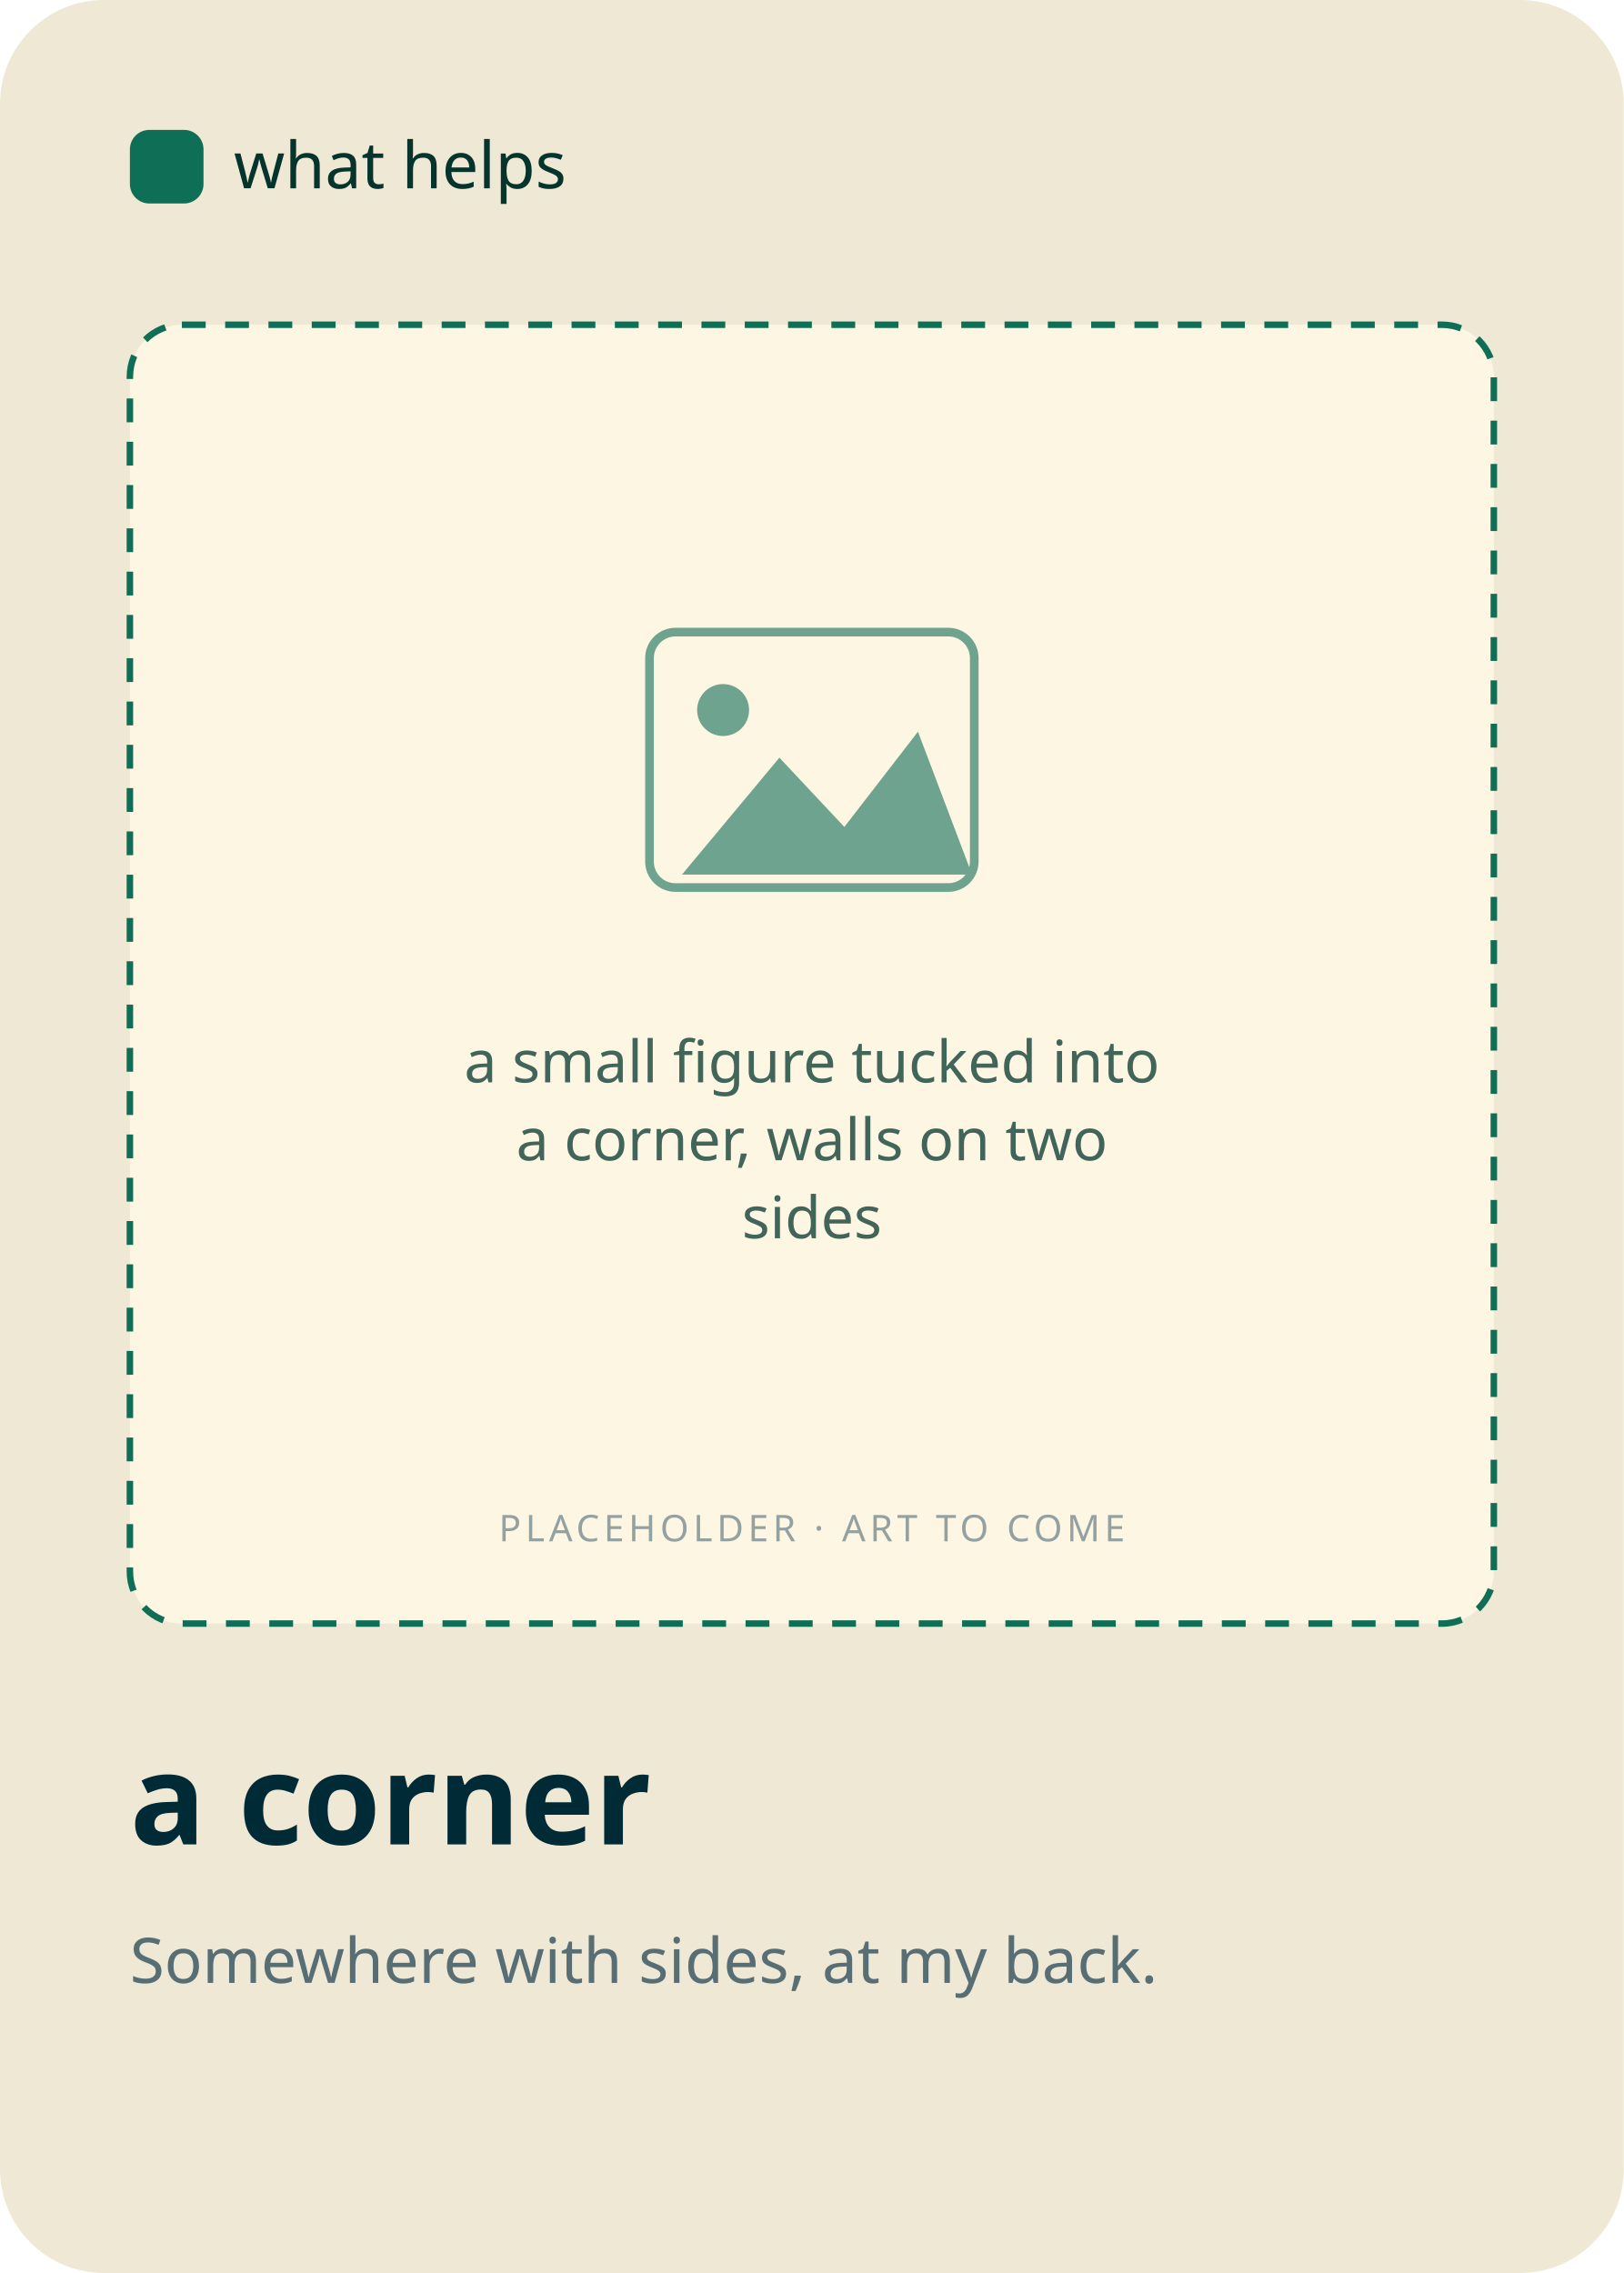
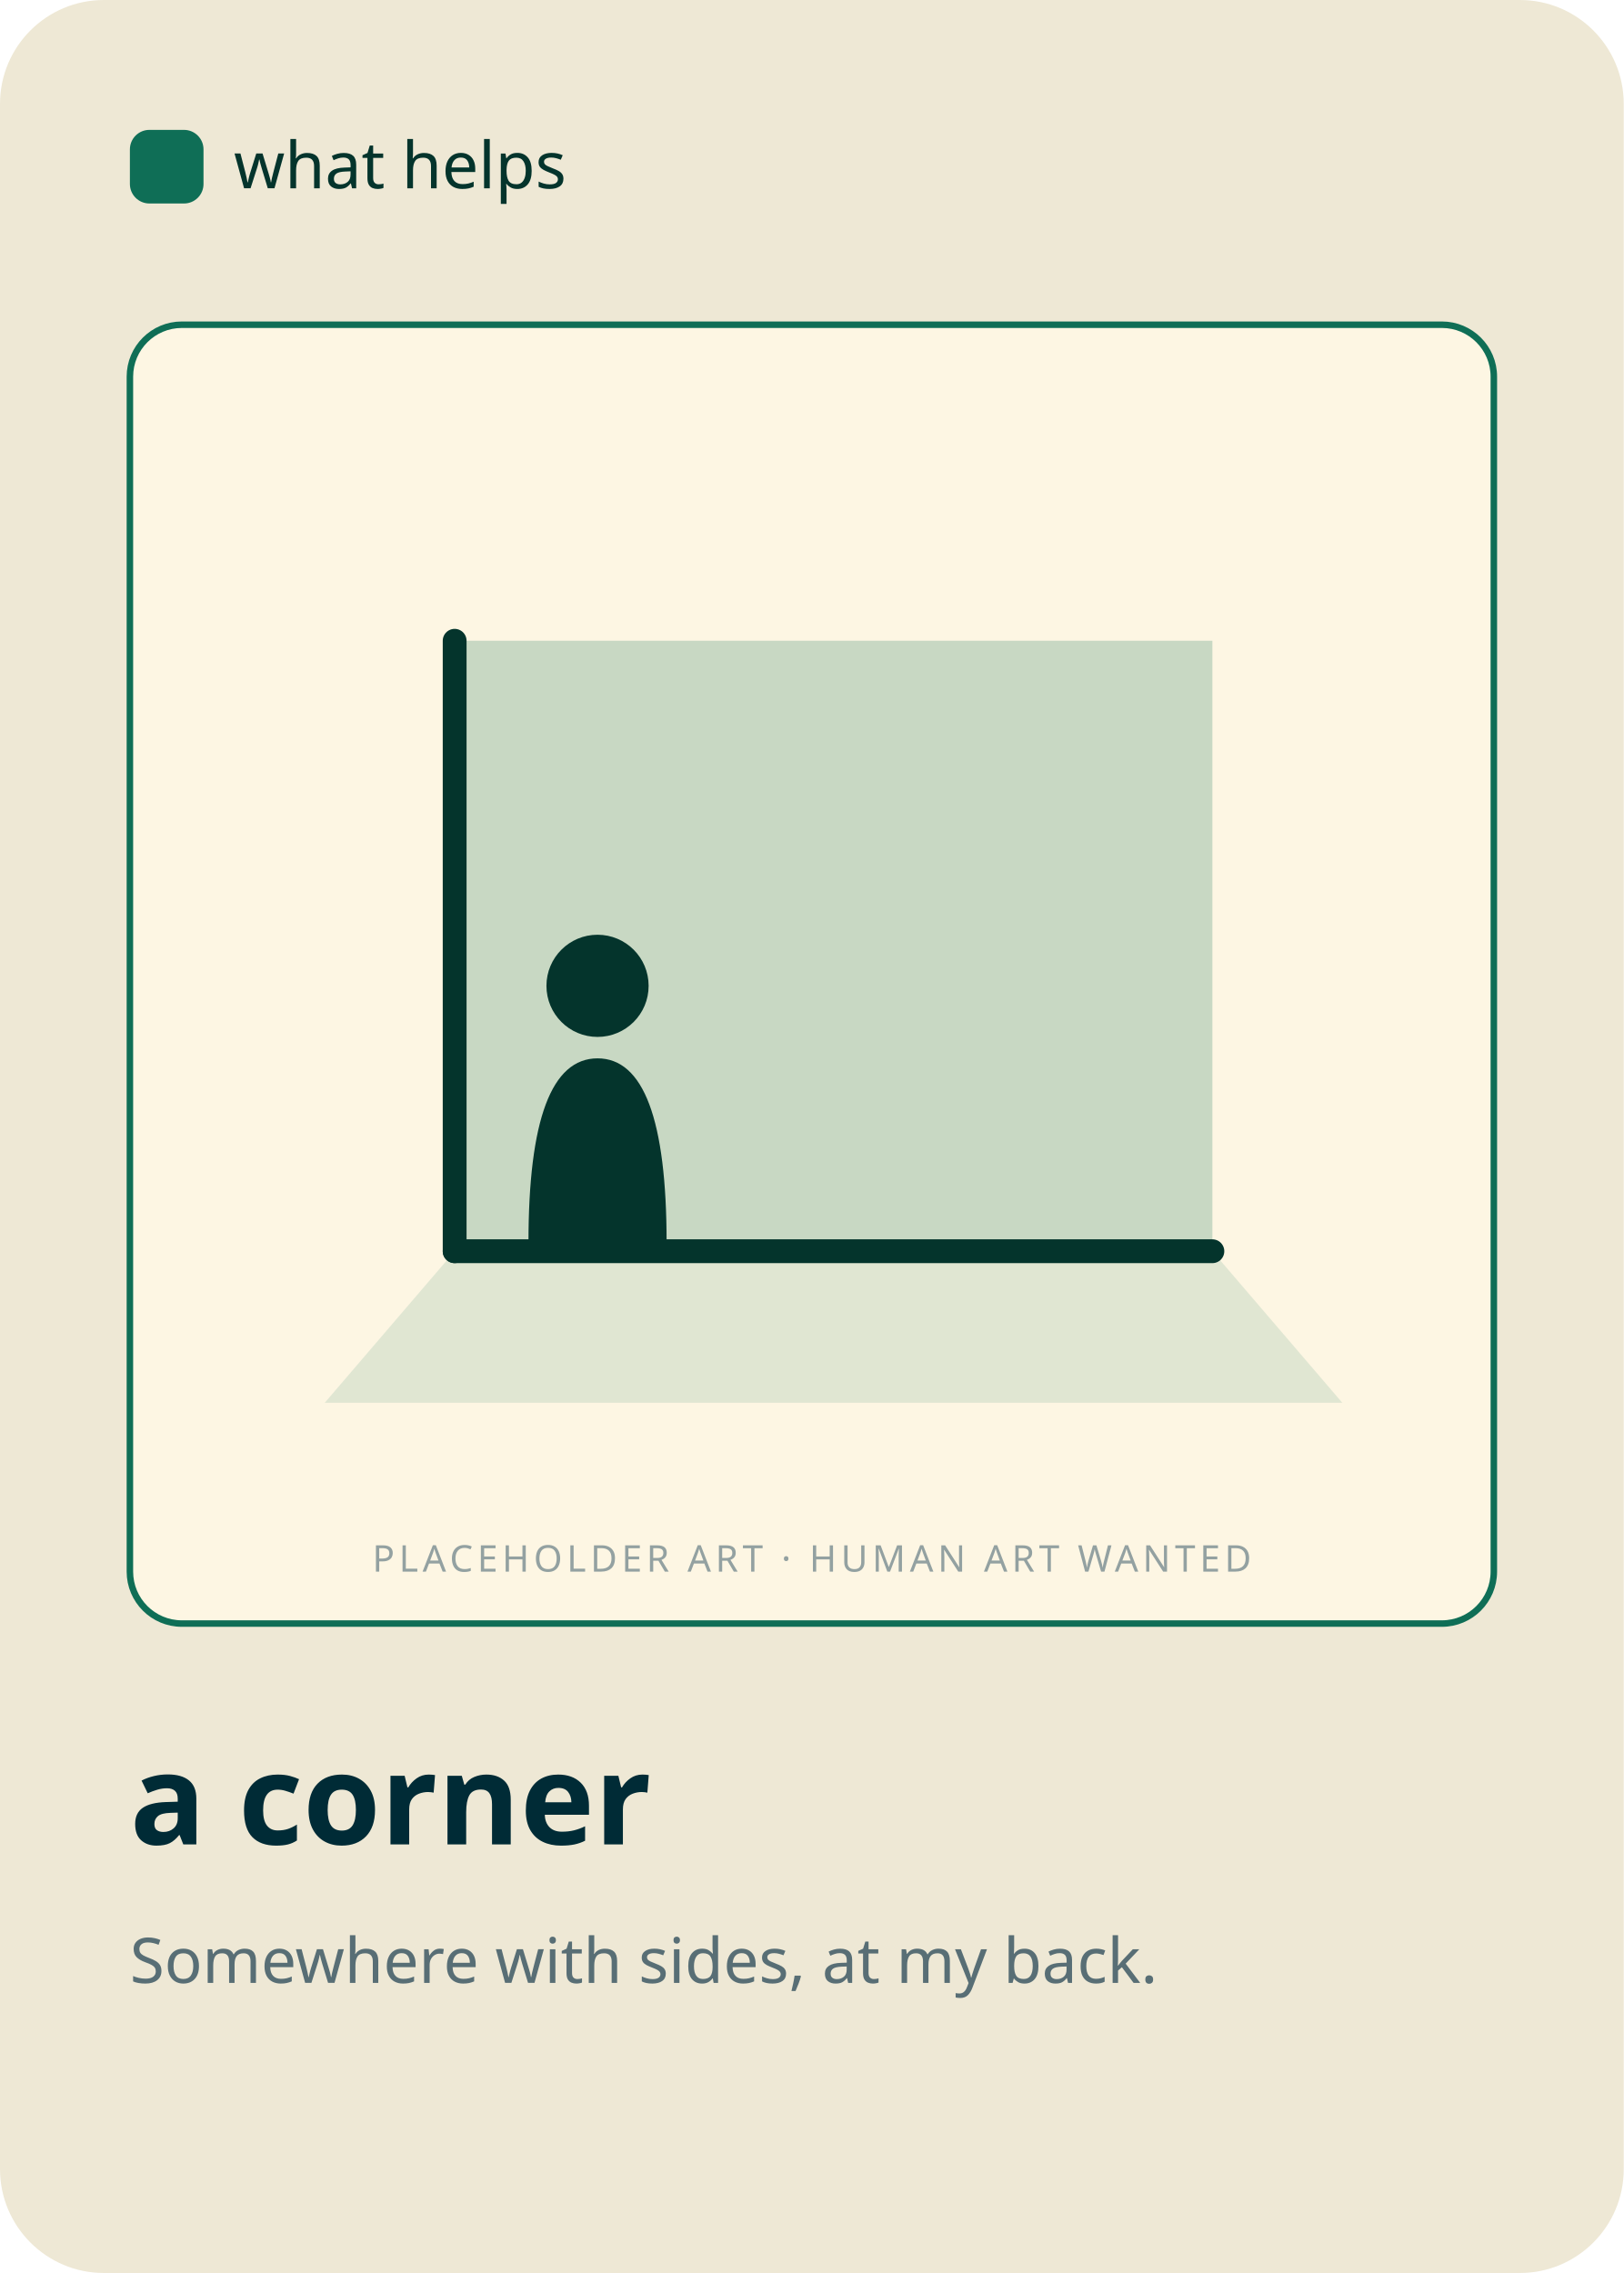
<svg xmlns="http://www.w3.org/2000/svg" viewBox="0 0 750 1050" width="750" height="1050">
+   <defs>
+     <clipPath id="art-window">
+       <rect x="60" y="150" width="630" height="600" rx="24" />
+     </clipPath>
+   </defs>
  <rect x="0" y="0" width="750" height="1050" rx="48" fill="#eee8d5" />
  <rect x="60" y="60" width="34" height="34" rx="9" fill="#0F6E56" />
  <text x="108" y="87" font-family="'Atkinson Hyperlegible','Atkinson Hyperlegible Next',sans-serif" font-size="30" font-weight="500" fill="#04342C">what helps</text>
-   <rect id="art" x="60" y="150" width="630" height="600" rx="24" fill="#fdf6e3" stroke="#0F6E56" stroke-width="3" stroke-dasharray="11 9" />
-   <g id="art-placeholder" opacity="0.6">
-     <rect x="300" y="292" width="150" height="118" rx="12" fill="none" stroke="#0F6E56" stroke-width="4" />
-     <circle cx="334" cy="328" r="12" fill="#0F6E56" />
-     <polygon points="315,404 360,350 390,382 424,338 449,404" fill="#0F6E56" />
+   <rect id="art" x="60" y="150" width="630" height="600" rx="24" fill="#fdf6e3" />
+   <g id="art-illustration" clip-path="url(#art-window)">
+     <g transform="translate(60 178)">
+       <g stroke-linecap="round" stroke-linejoin="round">
+         <path d="M150 118 L150 396 L500 396 L500 118" fill="#0F6E56" fill-opacity="0.22" />
+         <path d="M150 400 L500 400 L560 470 L90 470 Z" fill="#0F6E56" fill-opacity="0.12" />
+         <line x1="150.0" y1="118.0" x2="150.0" y2="400.0" fill="none" stroke="#04342C" stroke-width="11" />
+         <line x1="150.0" y1="400.0" x2="500.0" y2="400.0" fill="none" stroke="#04342C" stroke-width="11" />
+         <path d="M184.1 396.0 Q184.1 310.9 216.0 310.9 Q247.9 310.9 247.9 396.0 Z" fill="#04342C" fill-opacity="1.0" />
+         <circle cx="216.0" cy="277.4" r="23.6" fill="#04342C" fill-opacity="1.0" />
+       </g>
+     </g>
  </g>
-   <text x="375" y="500" text-anchor="middle" font-family="'Atkinson Hyperlegible','Atkinson Hyperlegible Next',sans-serif" font-size="27" fill="#04342C" opacity="0.75">a small figure tucked into</text>
-   <text x="375" y="536" text-anchor="middle" font-family="'Atkinson Hyperlegible','Atkinson Hyperlegible Next',sans-serif" font-size="27" fill="#04342C" opacity="0.75">a corner, walls on two</text>
-   <text x="375" y="572" text-anchor="middle" font-family="'Atkinson Hyperlegible','Atkinson Hyperlegible Next',sans-serif" font-size="27" fill="#04342C" opacity="0.75">sides</text>
-   <text x="375" y="712" text-anchor="middle" font-family="'Atkinson Hyperlegible','Atkinson Hyperlegible Next',sans-serif" font-size="17" fill="#93a1a1" letter-spacing="2">PLACEHOLDER · ART TO COME</text>
+   <rect x="60" y="150" width="630" height="600" rx="24" fill="none" stroke="#0F6E56" stroke-width="3" />
+   <text x="375" y="726" text-anchor="middle" font-family="'Atkinson Hyperlegible','Atkinson Hyperlegible Next',sans-serif" font-size="17" fill="#93a1a1" letter-spacing="2">PLACEHOLDER ART · HUMAN ART WANTED</text>
  <text x="60" y="852" font-family="'Atkinson Hyperlegible','Atkinson Hyperlegible Next',sans-serif" font-size="58" font-weight="700" fill="#002b36">a corner</text>
  <text x="60" y="916" font-family="'Atkinson Hyperlegible','Atkinson Hyperlegible Next',sans-serif" font-size="29" fill="#586e75">Somewhere with sides, at my back.</text>
</svg>
